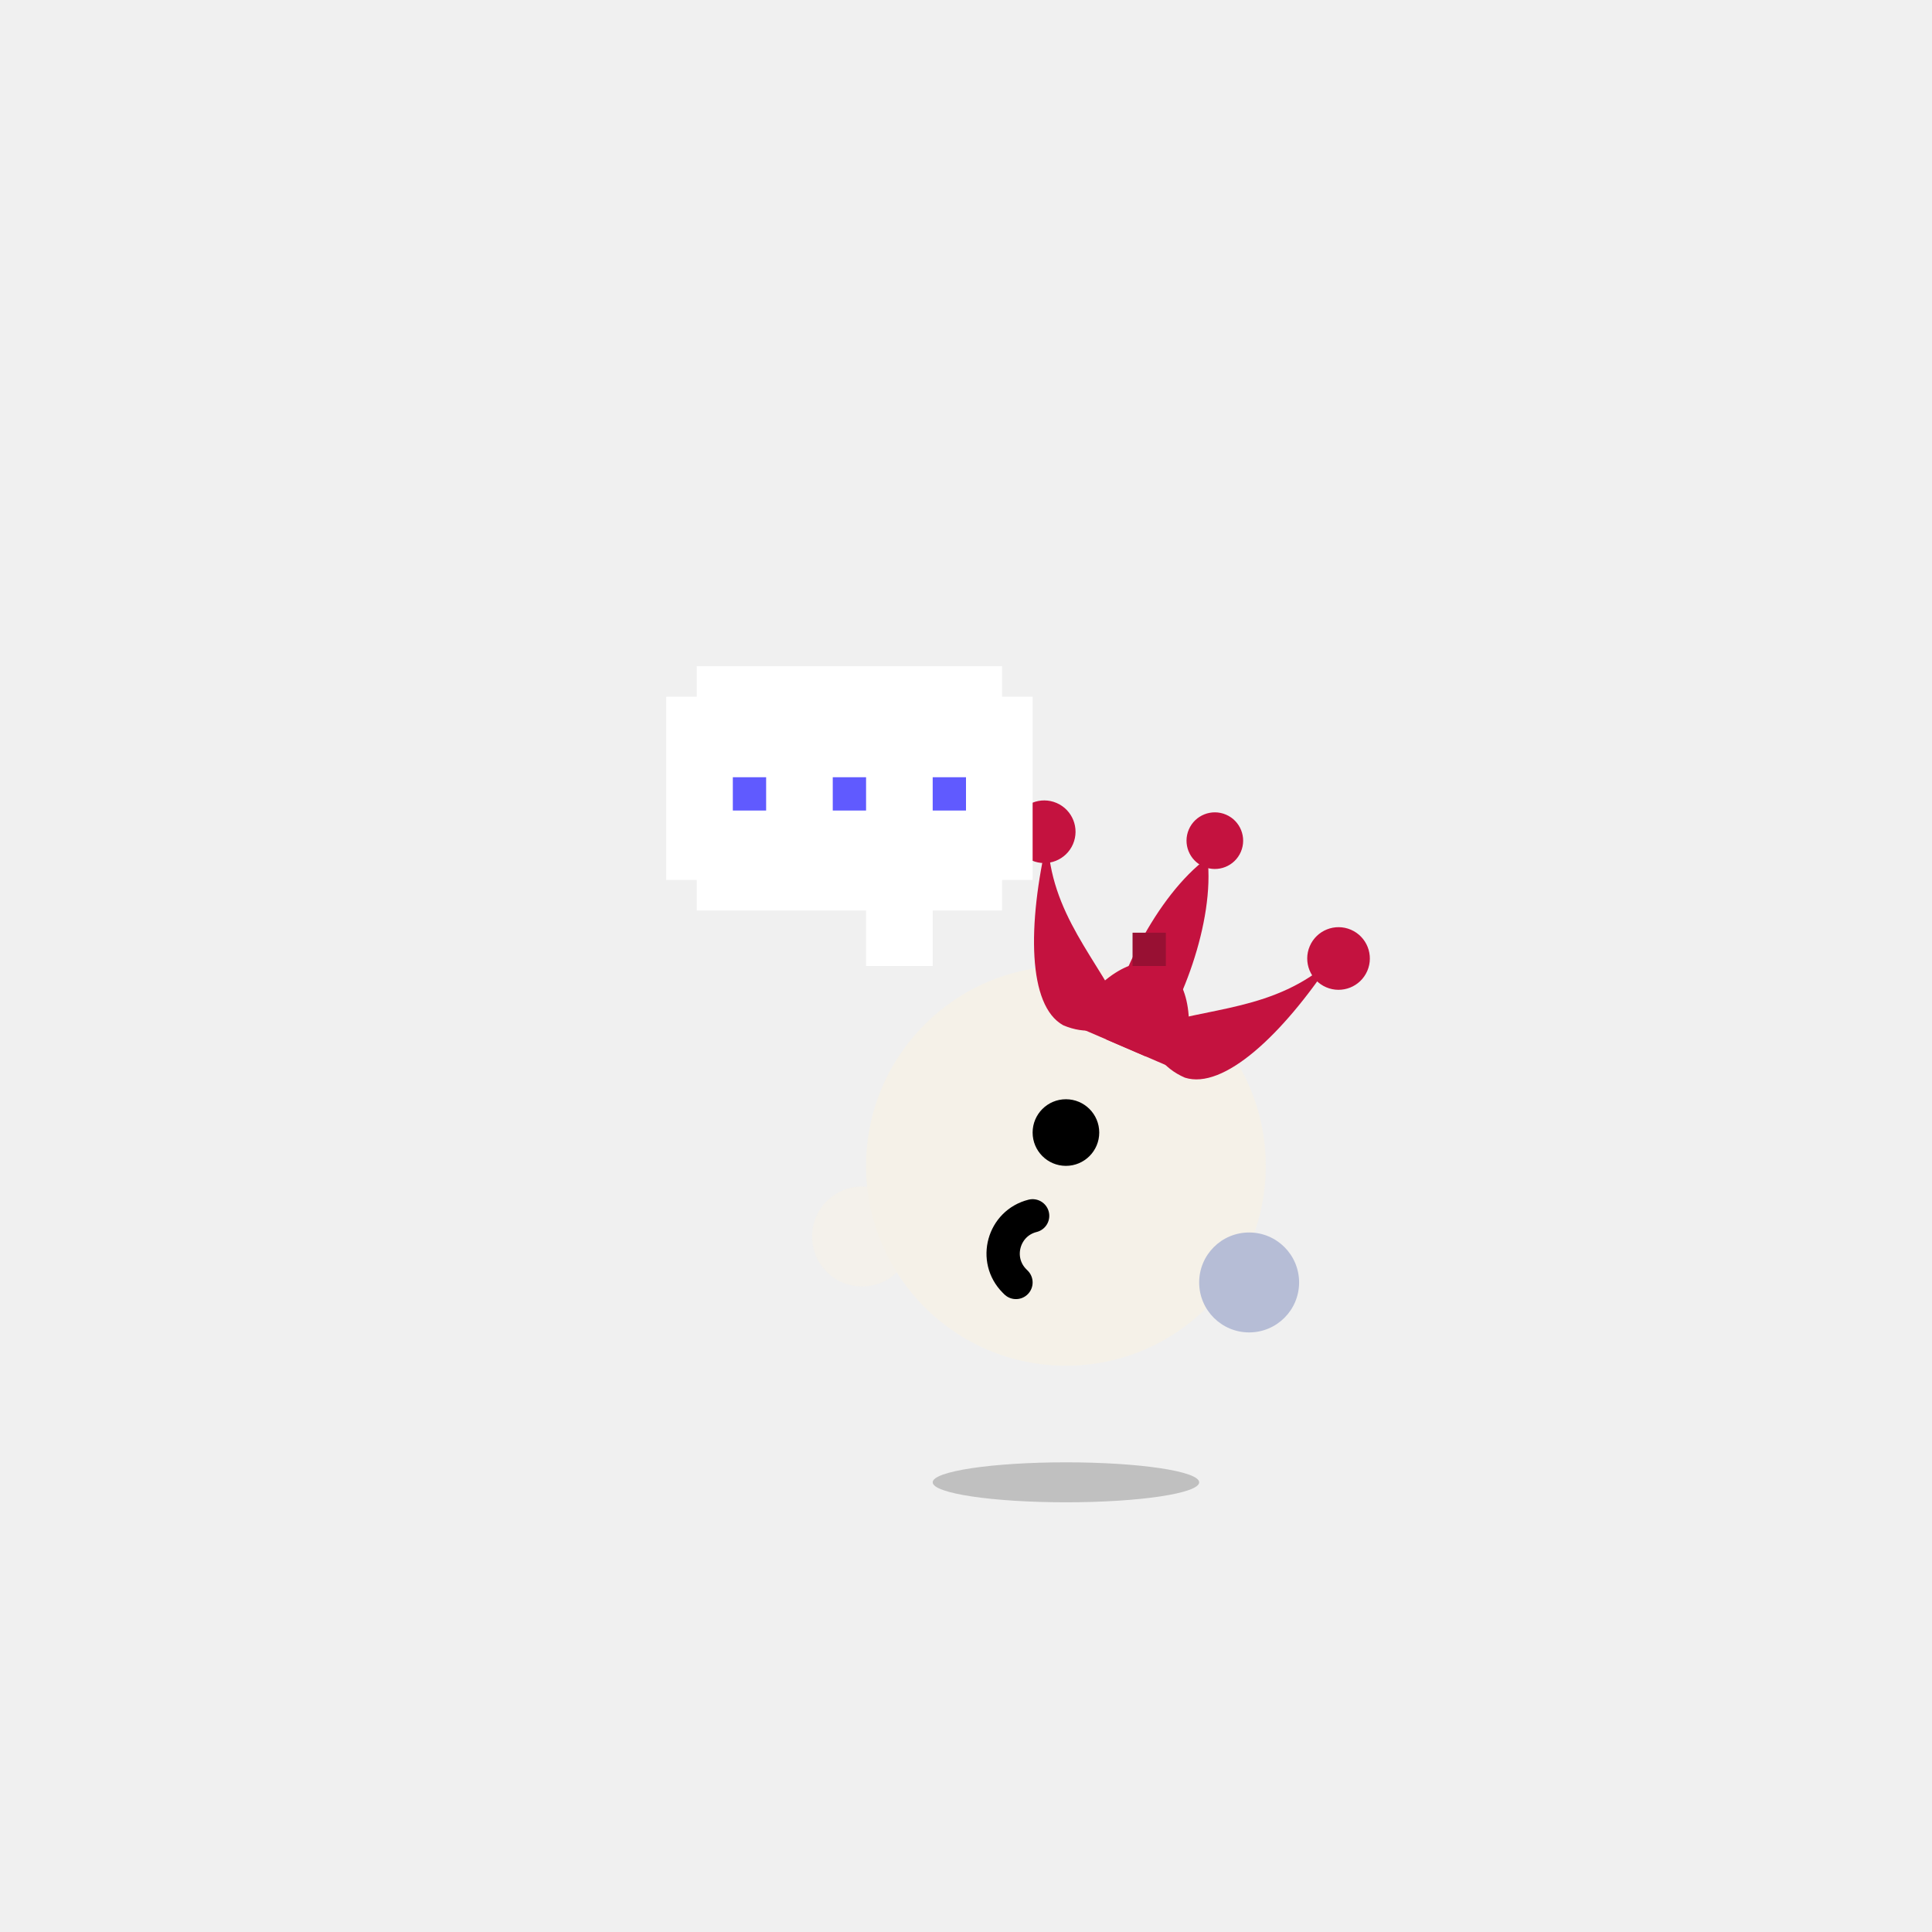
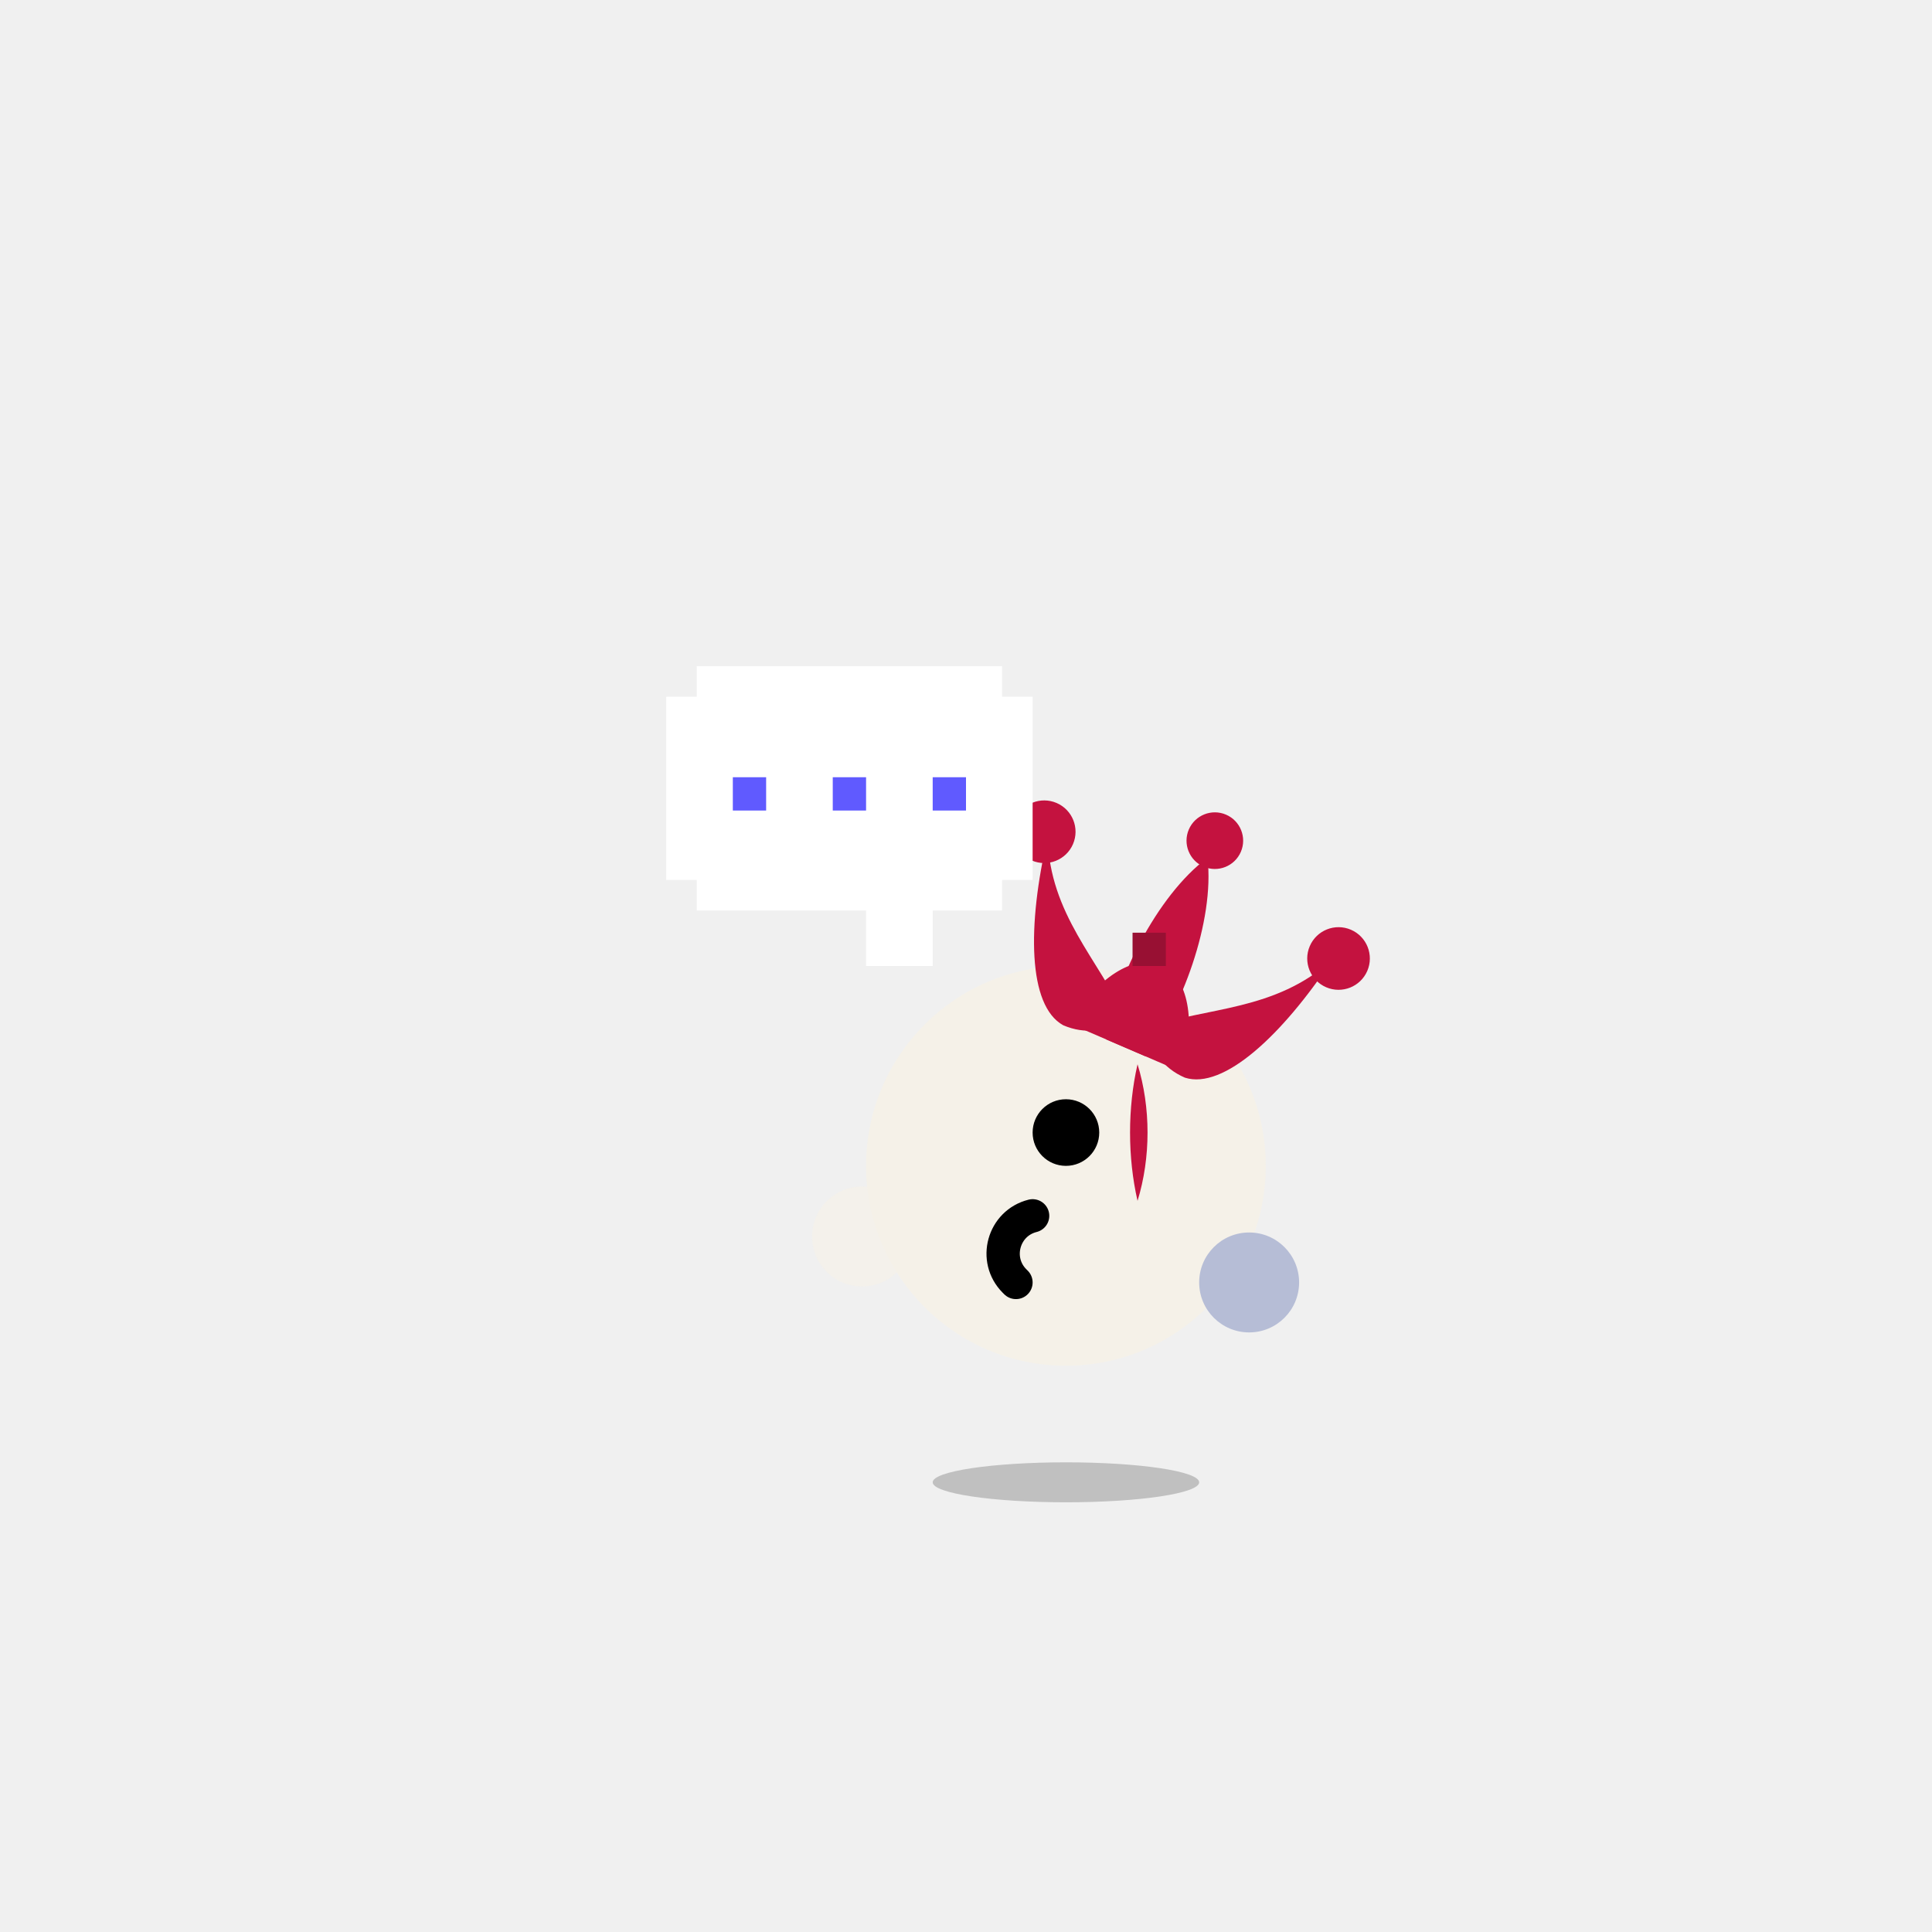
<svg xmlns="http://www.w3.org/2000/svg" viewBox="-18 -18 58 58" width="500" height="500" fill="none">
  <defs>
    <style>
      .think-body {
        transform-origin: 11px 12px;
        animation: think-breathe 3.2s ease-in-out infinite;
      }
      .thinking-shadow {
        transform-origin: 14px 26.5px;
        animation: thinking-shadow-pulse 3.2s ease-in-out infinite;
      }
      .think-bubble { animation: think-bubble-float 3s ease-in-out infinite; }
      .tpx1 { animation: think-dot 1.8s infinite 0s; }
      .tpx2 { animation: think-dot 1.8s infinite 0.35s; }
      .tpx3 { animation: think-dot 1.8s infinite 0.7s; }
      .tgl1 { animation: think-glow 2.5s ease-out infinite 0s;   opacity:0; }
      .tgl2 { animation: think-glow 2.5s ease-out infinite 0.8s; opacity:0; }
      .tgl3 { animation: think-glow 2.5s ease-out infinite 1.6s; opacity:0; }
      @keyframes think-breathe {
        0%,100% { transform: translateY(0); }
        50%     { transform: translateY(0.5px); }
      }
      @keyframes think-bubble-float {
        0%,100% { transform: translateY(0); }
        50%     { transform: translateY(-0.6px); }
      }
      @keyframes think-dot {
        0%,10%  { opacity:0; transform:scale(0.5); }
        35%,70% { opacity:1; transform:scale(1); }
        100%    { opacity:0; transform:scale(0.5); }
      }
      @keyframes think-glow {
        0%   { opacity:0;   transform:translate(0,0)    scale(1); }
        25%  { opacity:0.9; transform:translate(0.5px,-1px) scale(1); }
        100% { opacity:0;   transform:translate(2px,-7px)  scale(1.4); }
      }
      @keyframes thinking-shadow-pulse {
        0%,100% { transform: scaleX(1); opacity: 0.35; }
        50%     { transform: scaleX(0.96); opacity: 0.28; }
      }
    </style>
  </defs>
  <rect class="tgl1" x="21" y="12" width="1.5" height="1.5" rx="0.3" fill="#94BDFF" />
  <rect class="tgl2" x="20" y="8" width="1.2" height="1.2" rx="0.2" fill="#94BDFF" />
  <rect class="tgl3" x="5" y="12" width="1.2" height="1.2" rx="0.2" fill="#94BDFF" />
  <ellipse class="thinking-shadow" cx="14" cy="26.5" rx="4" ry="0.6" fill="#c0c0c0" />
  <g class="think-body">
    <path d="M8.942 18.063C8.357 17.476 7.408 17.474 6.82 18.058C6.233 18.643 6.231 19.592 6.816 20.18C7.4 20.767 8.35 20.769 8.937 20.184C9.524 19.6 9.526 18.65 8.942 18.063Z" fill="#f5f1e8" fill-opacity="0.7" />
    <rect width="12" height="12" rx="6" transform="matrix(-1 0 0 1 20 11)" fill="#f5f1e8" />
    <rect width="3" height="3" rx="1.5" transform="matrix(4.37114e-08 1 1 -4.37114e-08 18 19)" fill="#B6BDD6" />
    <g class="pet-hat" transform="translate(16.01 12.95) rotate(23.3)">
      <path d="M-0.38 -0.28 C-1.76 -1.55 -3.68 -2.22 -4.65 -4.33 C-4.17 -1.66 -3.20 0.55 -1.99 0.67 C-1.28 0.67 -0.70 0.33 -0.38 -0.28 Z" fill="#c4123f" />
      <path d="M0.38 -0.28 C1.76 -1.55 3.68 -2.22 4.65 -4.33 C4.17 -1.66 3.20 0.55 1.99 0.67 C1.28 0.67 0.70 0.33 0.38 -0.28 Z" fill="#c4123f" />
      <path d="M-1.86 0.55 C-1.28 -3.05 1.28 -3.05 1.86 0.55 Z" fill="#c4123f" />
      <path d="M0 -5.66 C-0.96 -4.00 -1.09 -1.11 -0.64 0.55 L0.64 0.55 C1.09 -1.11 0.96 -4.00 0 -5.66 Z" fill="#c4123f" />
      <circle cx="-4.81" cy="-4.44" r="0.94" fill="#c4123f" />
      <circle cx="4.81" cy="-4.44" r="0.94" fill="#c4123f" />
      <circle cx="0" cy="-6.22" r="0.85" fill="#c4123f" />
    </g>
    <rect x="16" y="10" width="1" height="1" fill="#981033" />
    <rect x="8" y="8" width="2" height="3" fill="white" />
    <rect x="13" y="15" width="2" height="2" rx="1" fill="black" />
+     <path d="M16.15 13.95 C16.55 15.25 16.55 16.75 16.15 18.05 C15.85 16.75 15.85 15.25 16.15 13.95 Z" fill="#c4123f" />
    <path d="M13 18.5C12.12 18.72 11.816 19.816 12.458 20.458L12.5 20.5" stroke="black" stroke-linecap="round" />
  </g>
  <g class="think-bubble">
    <path d="M12.083 2.916H13V8.416H12.083V9.333H2.917V8.416H2V2.916H2.917V2H12.083V2.916Z" fill="white" />
    <rect class="tpx1" x="4" y="5.333" width="1" height="1" fill="#605AFF" />
    <rect class="tpx2" x="7" y="5.333" width="1" height="1" fill="#605AFF" />
    <rect class="tpx3" x="10" y="5.333" width="1" height="1" fill="#605AFF" />
  </g>
</svg>
